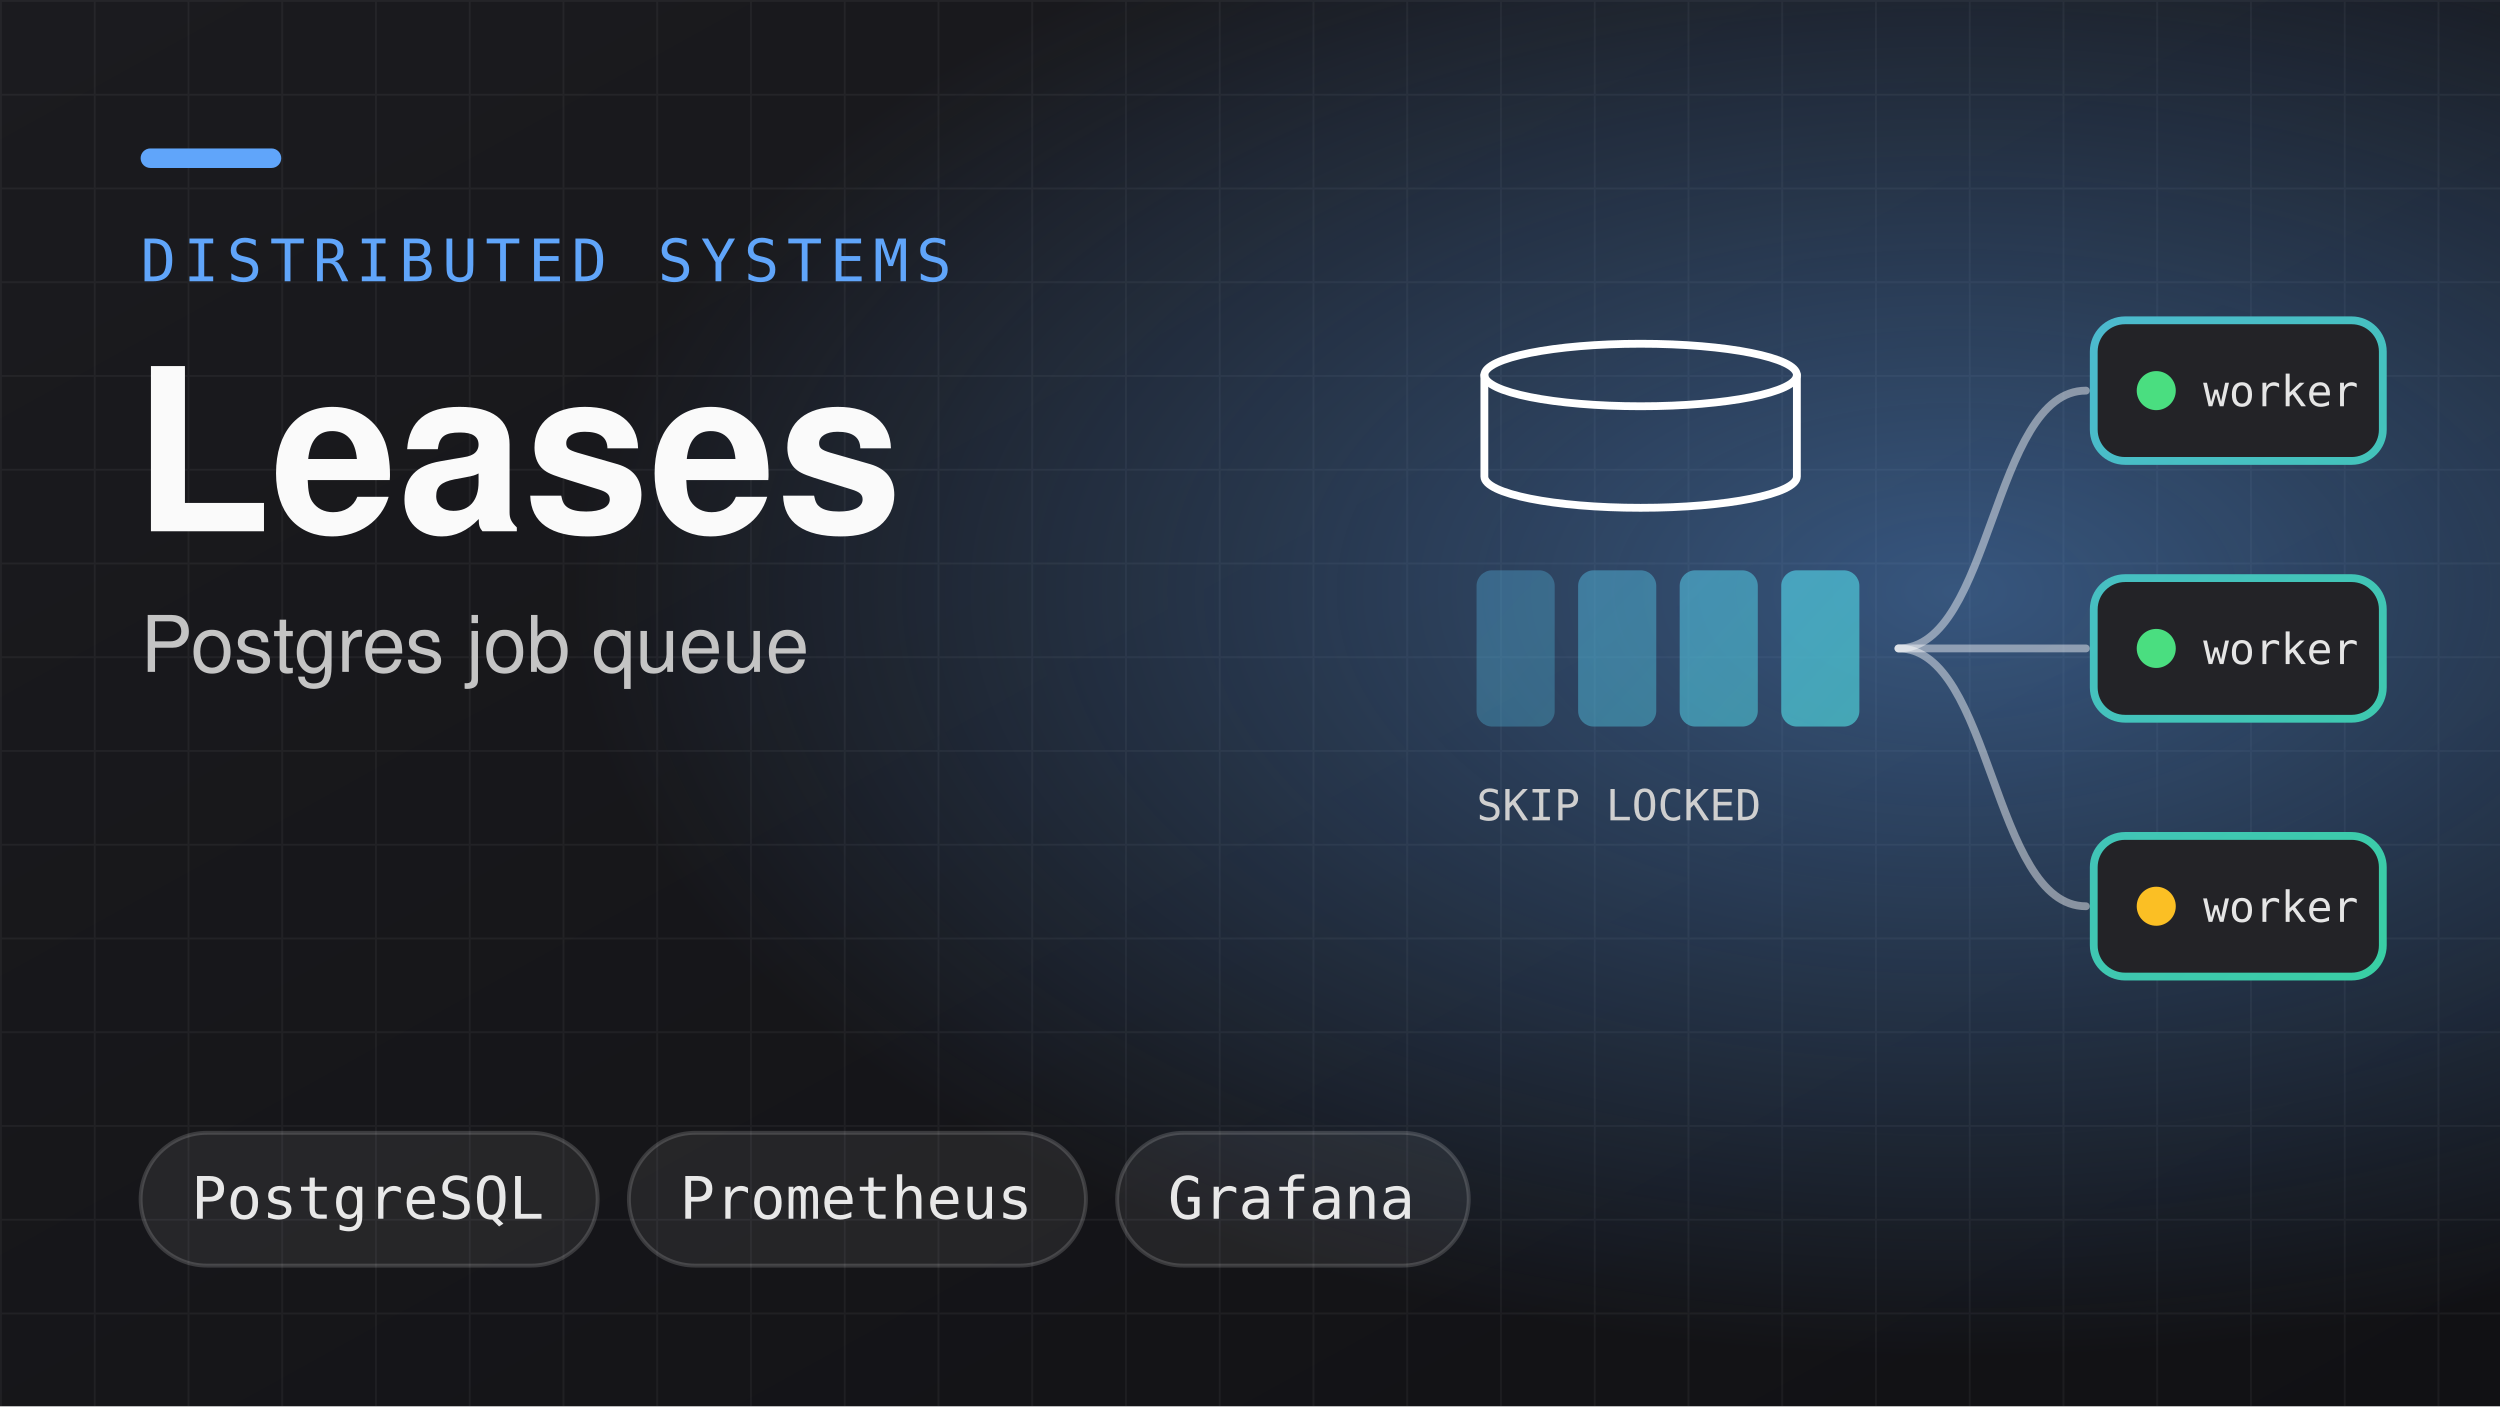
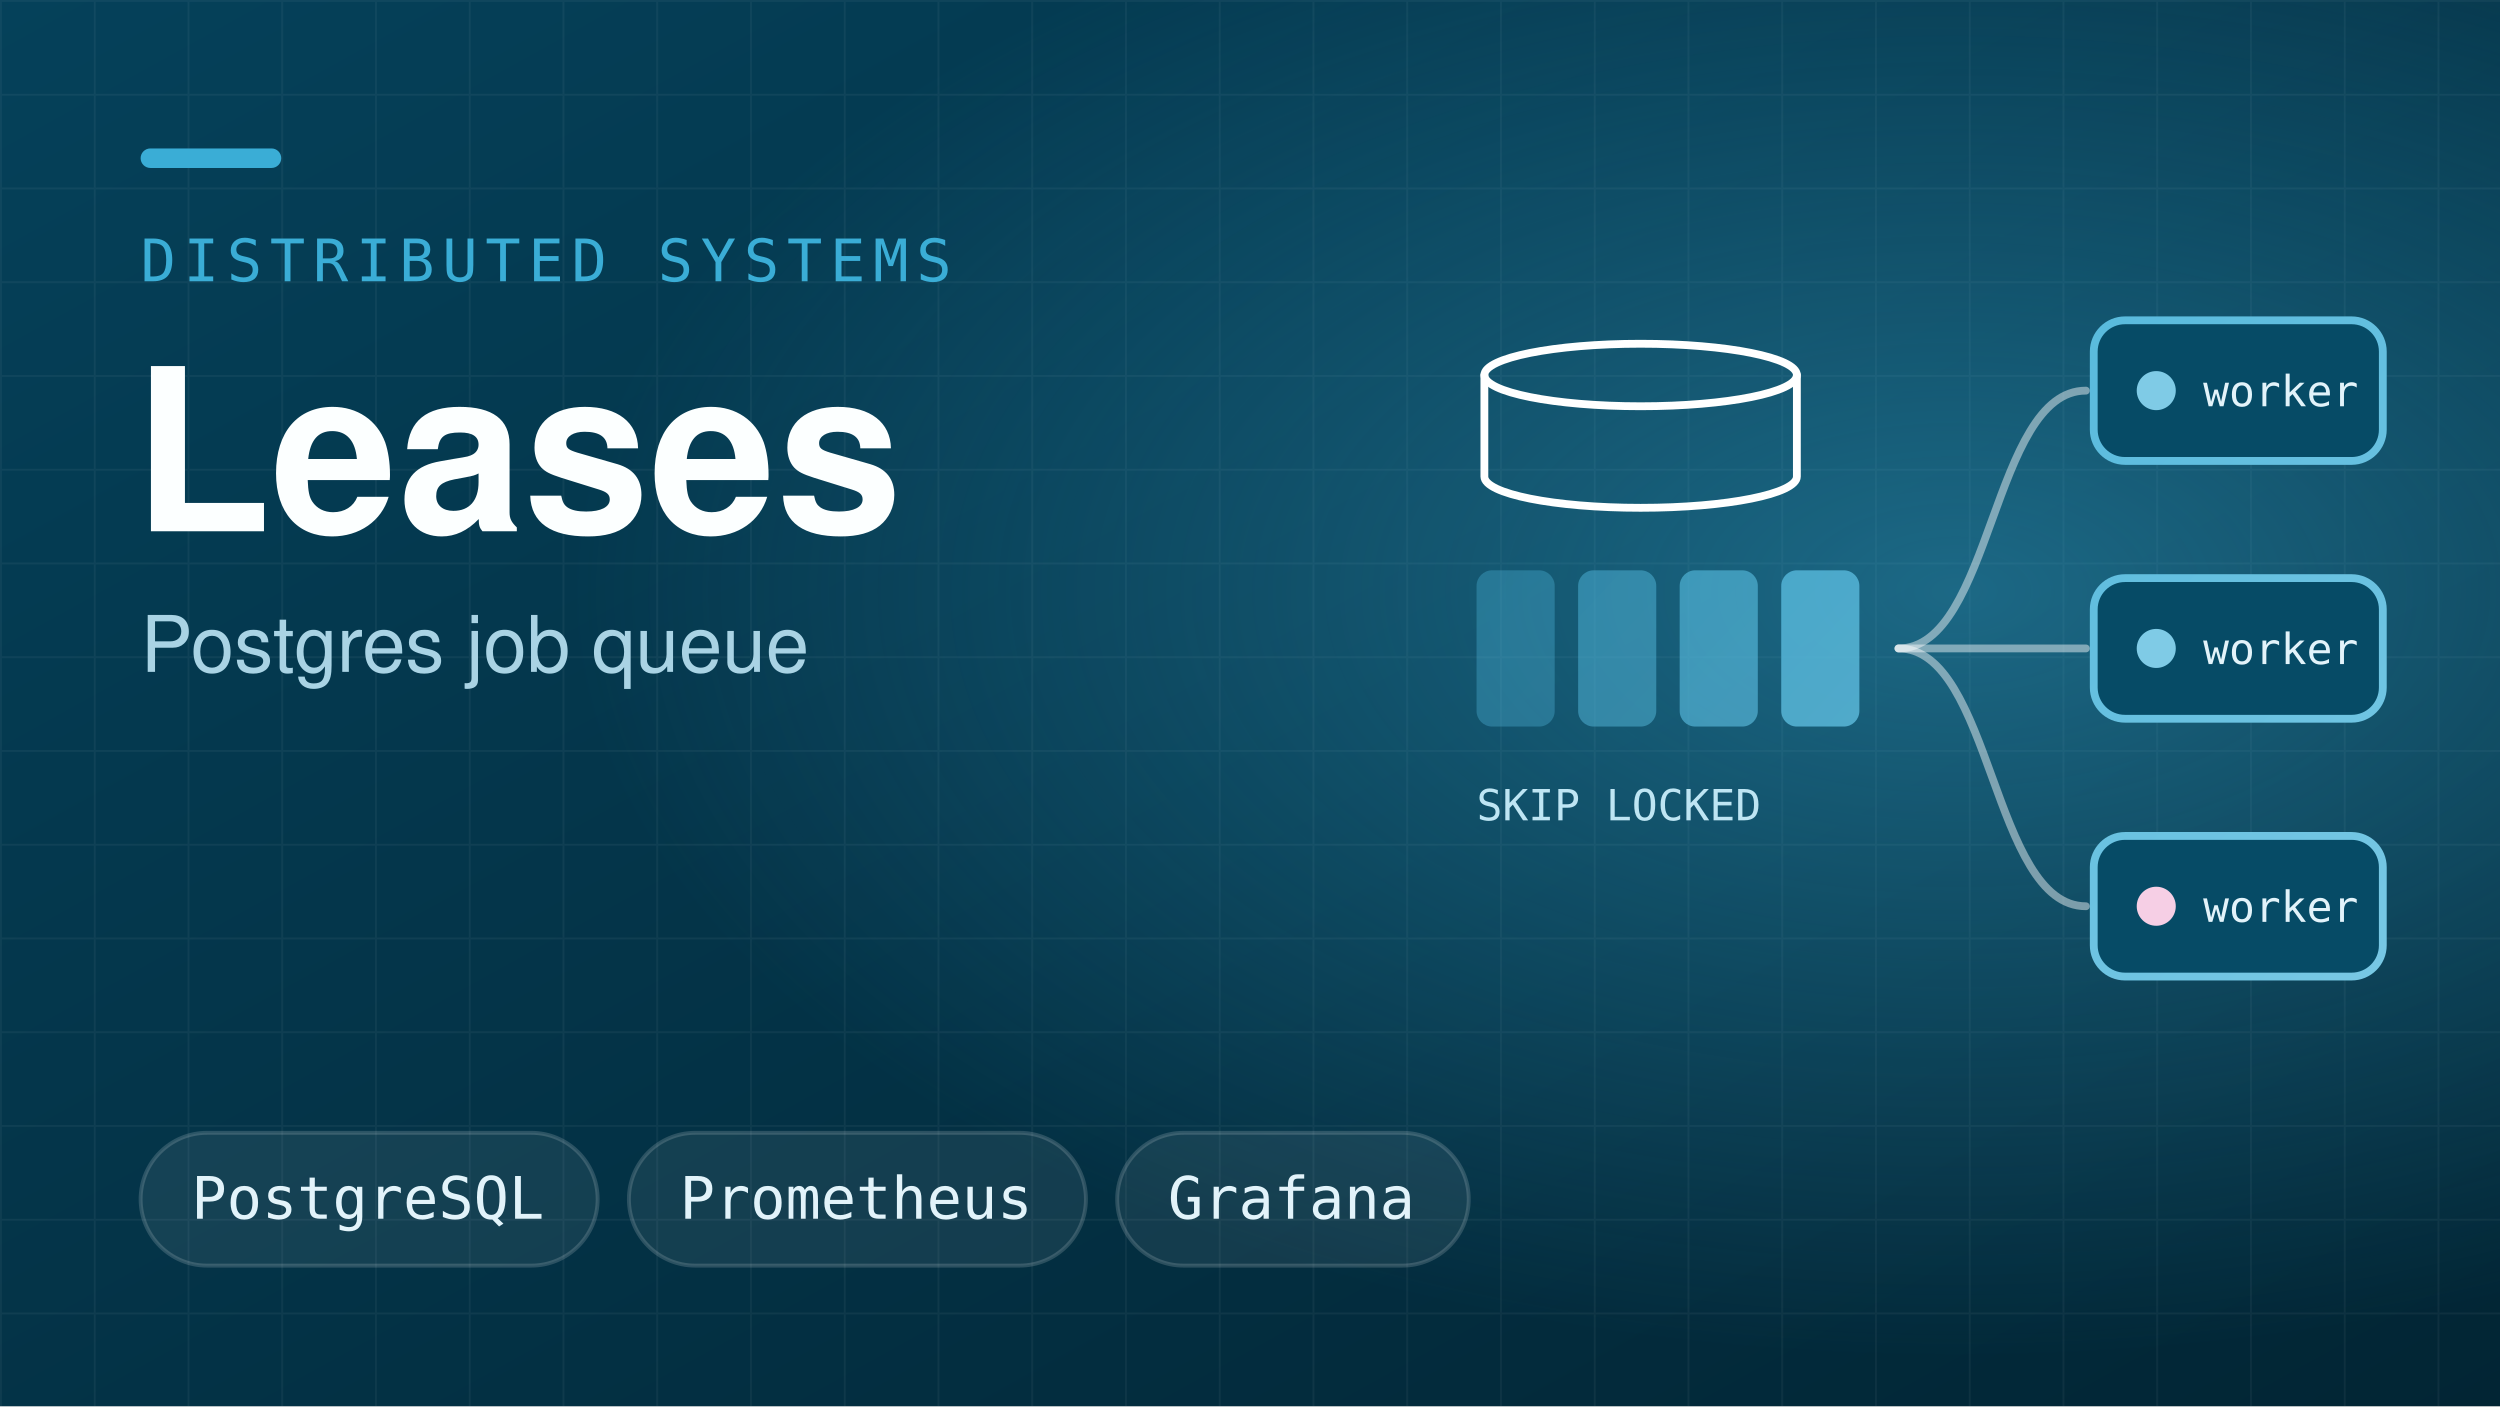
<svg xmlns="http://www.w3.org/2000/svg" viewBox="0 0 640 360" width="640" height="360">
  <defs>
    <linearGradient id="bg" x1="0" y1="0" x2="1" y2="1">
-       <stop offset="0" stop-color="#1b1b1f" />
-       <stop offset="1" stop-color="#111114" />
+       <stop offset="0" stop-color="#05415A" />
+       <stop offset="1" stop-color="#022534" />
    </linearGradient>
    <radialGradient id="glow" cx="0.78" cy="0.42" r="0.55">
-       <stop offset="0" stop-color="#60a5fa" stop-opacity="0.45" />
-       <stop offset="1" stop-color="#60a5fa" stop-opacity="0" />
+       <stop offset="0" stop-color="#3AADD6" stop-opacity="0.45" />
+       <stop offset="1" stop-color="#3AADD6" stop-opacity="0" />
    </radialGradient>
    <linearGradient id="acc" gradientUnits="userSpaceOnUse" x1="340" y1="40" x2="620" y2="300">
-       <stop offset="0" stop-color="#60a5fa" />
-       <stop offset="1" stop-color="#34d399" />
+       <stop offset="0" stop-color="#3AADD6" />
+       <stop offset="1" stop-color="#7FCBE6" />
    </linearGradient>
    <pattern id="grid" width="24" height="24" patternUnits="userSpaceOnUse">
      <path d="M24 0H0V24" fill="none" stroke="#fff" stroke-opacity="0.045" />
    </pattern>
  </defs>
  <rect width="640" height="360" fill="url(#bg)" />
  <rect width="640" height="360" fill="url(#grid)" />
  <rect width="640" height="360" fill="url(#glow)" />
-   <rect x="36" y="38" width="36" height="5" rx="2.5" fill="#60a5fa" />
-   <text x="36" y="72" font-family="'SF Mono',Menlo,Consolas,monospace" font-size="15" letter-spacing="2" fill="#60a5fa">DISTRIBUTED SYSTEMS</text>
-   <text x="34" y="136" font-family="'Poppins','Segoe UI',Helvetica,Arial,sans-serif" font-size="58" font-weight="700" fill="#fafafa">Leases</text>
-   <text x="36" y="172" font-family="'Poppins','Segoe UI',Helvetica,Arial,sans-serif" font-size="20" fill="#c4c4c4">Postgres job queue</text>
+   <rect x="36" y="38" width="36" height="5" rx="2.5" fill="#3AADD6" />
+   <text x="36" y="72" font-family="'SF Mono',Menlo,Consolas,monospace" font-size="15" letter-spacing="2" fill="#3AADD6">DISTRIBUTED SYSTEMS</text>
+   <text x="34" y="136" font-family="'Poppins','Segoe UI',Helvetica,Arial,sans-serif" font-size="58" font-weight="700" fill="#FCFFFF">Leases</text>
+   <text x="36" y="172" font-family="'Poppins','Segoe UI',Helvetica,Arial,sans-serif" font-size="20" fill="#A9D3E4">Postgres job queue</text>
  <g fill="none" stroke-linecap="round" stroke-linejoin="round">
    <rect x="378" y="146" width="20" height="40" rx="4" fill="url(#acc)" fill-opacity="0.35" stroke="none" />
    <rect x="404" y="146" width="20" height="40" rx="4" fill="url(#acc)" fill-opacity="0.5" stroke="none" />
    <rect x="430" y="146" width="20" height="40" rx="4" fill="url(#acc)" fill-opacity="0.65" stroke="none" />
    <rect x="456" y="146" width="20" height="40" rx="4" fill="url(#acc)" fill-opacity="0.8" stroke="none" />
    <ellipse cx="420.0" cy="96" rx="40.0" ry="8" stroke="#fff" stroke-width="2" />
    <path d="M380 96V122a40.0 8 0 0 0 80 0V96" stroke="#fff" stroke-width="2" />
    <path d="M486 166C510 166 510 100 534 100" stroke="#fff" stroke-opacity="0.45" stroke-width="2" />
-     <rect x="536" y="82" width="74" height="36" rx="8" fill="#232327" stroke="url(#acc)" stroke-width="2" />
-     <circle cx="552" cy="100" r="5" fill="#4ade80" stroke="none" />
-     <text x="564" y="104" font-family="'SF Mono',Menlo,Consolas,monospace" font-size="11" fill="#e5e5e5" stroke="none">worker</text>
+     <rect x="536" y="82" width="74" height="36" rx="8" fill="#064B66" stroke="url(#acc)" stroke-width="2" />
+     <circle cx="552" cy="100" r="5" fill="#7FCBE6" stroke="none" />
+     <text x="564" y="104" font-family="'SF Mono',Menlo,Consolas,monospace" font-size="11" fill="#E2F3FA" stroke="none">worker</text>
    <path d="M486 166C510 166 510 166 534 166" stroke="#fff" stroke-opacity="0.45" stroke-width="2" />
-     <rect x="536" y="148" width="74" height="36" rx="8" fill="#232327" stroke="url(#acc)" stroke-width="2" />
-     <circle cx="552" cy="166" r="5" fill="#4ade80" stroke="none" />
-     <text x="564" y="170" font-family="'SF Mono',Menlo,Consolas,monospace" font-size="11" fill="#e5e5e5" stroke="none">worker</text>
+     <rect x="536" y="148" width="74" height="36" rx="8" fill="#064B66" stroke="url(#acc)" stroke-width="2" />
+     <circle cx="552" cy="166" r="5" fill="#7FCBE6" stroke="none" />
+     <text x="564" y="170" font-family="'SF Mono',Menlo,Consolas,monospace" font-size="11" fill="#E2F3FA" stroke="none">worker</text>
    <path d="M486 166C510 166 510 232 534 232" stroke="#fff" stroke-opacity="0.45" stroke-width="2" />
-     <rect x="536" y="214" width="74" height="36" rx="8" fill="#232327" stroke="url(#acc)" stroke-width="2" />
-     <circle cx="552" cy="232" r="5" fill="#fbbf24" stroke="none" />
-     <text x="564" y="236" font-family="'SF Mono',Menlo,Consolas,monospace" font-size="11" fill="#e5e5e5" stroke="none">worker</text>
-     <text x="378" y="210" font-family="'SF Mono',Menlo,Consolas,monospace" font-size="11" fill="#cfcfcf" stroke="none">SKIP LOCKED</text>
+     <rect x="536" y="214" width="74" height="36" rx="8" fill="#064B66" stroke="url(#acc)" stroke-width="2" />
+     <circle cx="552" cy="232" r="5" fill="#F6CFE5" stroke="none" />
+     <text x="564" y="236" font-family="'SF Mono',Menlo,Consolas,monospace" font-size="11" fill="#E2F3FA" stroke="none">worker</text>
+     <text x="378" y="210" font-family="'SF Mono',Menlo,Consolas,monospace" font-size="11" fill="#BEE5F3" stroke="none">SKIP LOCKED</text>
  </g>
  <rect x="36" y="290" width="117" height="34" rx="17" fill="#fff" fill-opacity="0.07" stroke="#fff" stroke-opacity="0.16" />
-   <text x="49" y="312" font-family="'SF Mono',Menlo,Consolas,monospace" font-size="15" fill="#e8e8e8">PostgreSQL</text>
+   <text x="49" y="312" font-family="'SF Mono',Menlo,Consolas,monospace" font-size="15" fill="#E2F3FA">PostgreSQL</text>
  <rect x="161.0" y="290" width="117" height="34" rx="17" fill="#fff" fill-opacity="0.07" stroke="#fff" stroke-opacity="0.16" />
-   <text x="174.0" y="312" font-family="'SF Mono',Menlo,Consolas,monospace" font-size="15" fill="#e8e8e8">Prometheus</text>
+   <text x="174.0" y="312" font-family="'SF Mono',Menlo,Consolas,monospace" font-size="15" fill="#E2F3FA">Prometheus</text>
  <rect x="286.0" y="290" width="90" height="34" rx="17" fill="#fff" fill-opacity="0.07" stroke="#fff" stroke-opacity="0.16" />
-   <text x="299.0" y="312" font-family="'SF Mono',Menlo,Consolas,monospace" font-size="15" fill="#e8e8e8">Grafana</text>
+   <text x="299.0" y="312" font-family="'SF Mono',Menlo,Consolas,monospace" font-size="15" fill="#E2F3FA">Grafana</text>
</svg>
